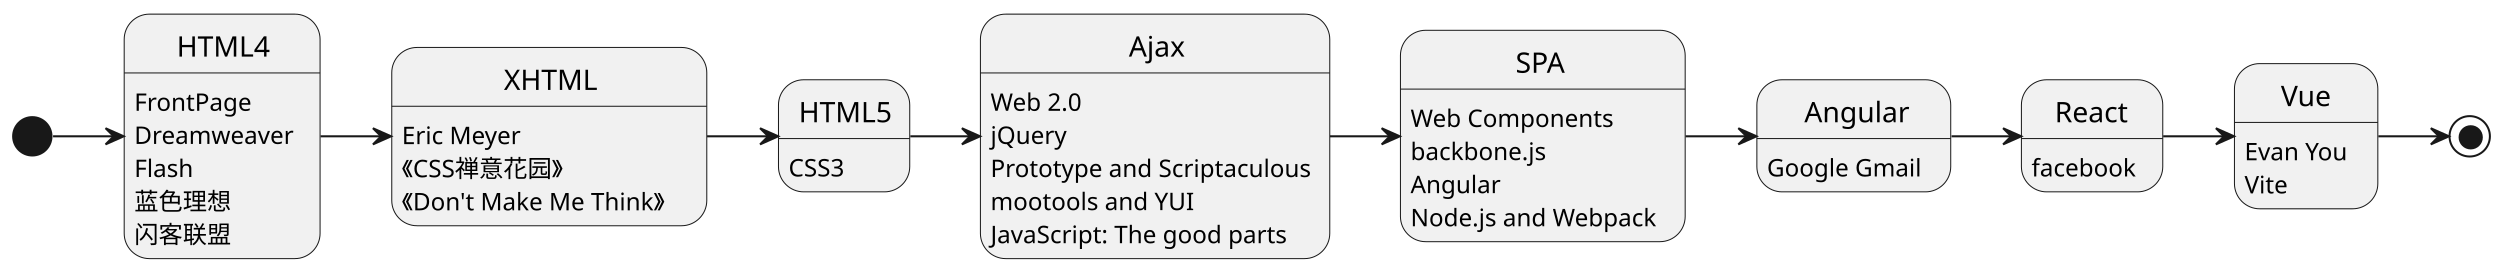
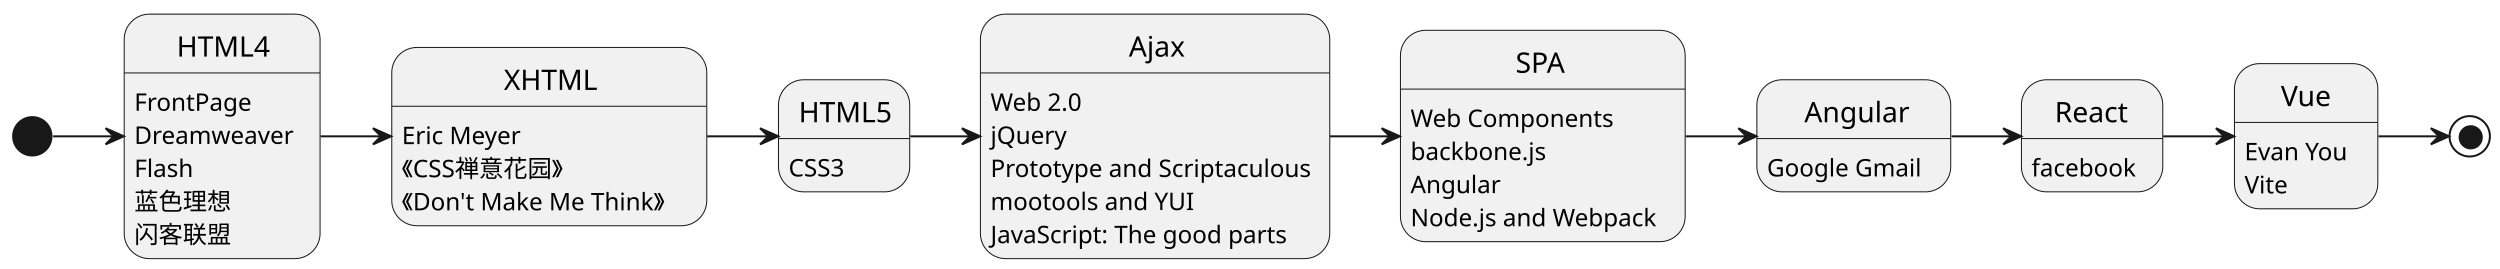
- <svg xmlns="http://www.w3.org/2000/svg" contentStyleType="text/css" height="81.179px" preserveAspectRatio="none" style="width:750px;height:81px;background:#FFFFFF;" version="1.1" viewBox="0 0 750 81" width="750.606px" zoomAndPan="magnify">
+ <svg xmlns="http://www.w3.org/2000/svg" contentStyleType="text/css" height="103.909px" preserveAspectRatio="none" style="width:960px;height:103px;background:#FFFFFF;" version="1.1" viewBox="0 0 960 103" width="960.775px" zoomAndPan="magnify">
  <defs />
  <g>
-     <ellipse cx="9.693" cy="40.893" fill="#181818" rx="6.058" ry="6.058" style="stroke:none;stroke-width:0.606;" />
+     <ellipse cx="12.407" cy="52.343" fill="#181818" rx="7.754" ry="7.754" style="stroke:none;stroke-width:0.775;" />
    <g id="HTML4">
-       <rect fill="#F1F1F1" height="73.342" rx="7.573" ry="7.573" style="stroke:#181818;stroke-width:0.303;" width="58.764" x="37.258" y="4.241" />
-       <line style="stroke:#181818;stroke-width:0.303;" x1="37.258" x2="96.022" y1="21.882" y2="21.882" />
-       <text fill="#000000" font-family="sans-serif" font-size="8.481" lengthAdjust="spacing" textLength="27.262" x="53.009" y="16.989">HTML4</text>
-       <text fill="#000000" font-family="sans-serif" font-size="7.27" lengthAdjust="spacing" textLength="34.532" x="40.287" y="33.242">FrontPage</text>
-       <text fill="#000000" font-family="sans-serif" font-size="7.27" lengthAdjust="spacing" textLength="46.648" x="40.287" y="43.171">Dreamweaver</text>
-       <text fill="#000000" font-family="sans-serif" font-size="7.27" lengthAdjust="spacing" textLength="18.78" x="40.287" y="53.099">Flash</text>
-       <text fill="#000000" font-family="sans-serif" font-size="7.27" lengthAdjust="spacing" textLength="29.079" x="40.287" y="63.028">蓝色理想</text>
-       <text fill="#000000" font-family="sans-serif" font-size="7.27" lengthAdjust="spacing" textLength="29.079" x="40.287" y="72.956">闪客联盟</text>
+       <rect fill="#F1F1F1" height="93.878" rx="9.693" ry="9.693" style="stroke:#181818;stroke-width:0.388;" width="75.218" x="47.69" y="5.428" />
+       <line style="stroke:#181818;stroke-width:0.388;" x1="47.69" x2="122.908" y1="28.009" y2="28.009" />
+       <text fill="#000000" font-family="sans-serif" font-size="10.856" lengthAdjust="spacing" textLength="34.895" x="67.851" y="21.747">HTML4</text>
+       <text fill="#000000" font-family="sans-serif" font-size="9.305" lengthAdjust="spacing" textLength="44.2" x="51.567" y="42.55">FrontPage</text>
+       <text fill="#000000" font-family="sans-serif" font-size="9.305" lengthAdjust="spacing" textLength="59.709" x="51.567" y="55.259">Dreamweaver</text>
+       <text fill="#000000" font-family="sans-serif" font-size="9.305" lengthAdjust="spacing" textLength="24.039" x="51.567" y="67.967">Flash</text>
+       <text fill="#000000" font-family="sans-serif" font-size="9.305" lengthAdjust="spacing" textLength="37.221" x="51.567" y="80.676">蓝色理想</text>
+       <text fill="#000000" font-family="sans-serif" font-size="9.305" lengthAdjust="spacing" textLength="37.221" x="51.567" y="93.384">闪客联盟</text>
    </g>
    <g id="XHTML">
-       <rect fill="#F1F1F1" height="53.485" rx="7.573" ry="7.573" style="stroke:#181818;stroke-width:0.303;" width="94.507" x="117.528" y="14.237" />
-       <line style="stroke:#181818;stroke-width:0.303;" x1="117.528" x2="212.036" y1="31.878" y2="31.878" />
-       <text fill="#000000" font-family="sans-serif" font-size="8.481" lengthAdjust="spacing" textLength="27.262" x="151.151" y="26.985">XHTML</text>
-       <text fill="#000000" font-family="sans-serif" font-size="7.27" lengthAdjust="spacing" textLength="33.926" x="120.557" y="43.238">Eric Meyer</text>
-       <text fill="#000000" font-family="sans-serif" font-size="7.27" lengthAdjust="spacing" textLength="58.764" x="120.557" y="53.167">《CSS禅意花园》</text>
-       <text fill="#000000" font-family="sans-serif" font-size="7.27" lengthAdjust="spacing" textLength="82.391" x="120.557" y="63.095">《Don't Make Me Think》</text>
+       <rect fill="#F1F1F1" height="68.461" rx="9.693" ry="9.693" style="stroke:#181818;stroke-width:0.388;" width="120.969" x="150.436" y="18.223" />
+       <line style="stroke:#181818;stroke-width:0.388;" x1="150.436" x2="271.406" y1="40.804" y2="40.804" />
+       <text fill="#000000" font-family="sans-serif" font-size="10.856" lengthAdjust="spacing" textLength="34.895" x="193.473" y="34.541">XHTML</text>
+       <text fill="#000000" font-family="sans-serif" font-size="9.305" lengthAdjust="spacing" textLength="43.425" x="154.313" y="55.345">Eric Meyer</text>
+       <text fill="#000000" font-family="sans-serif" font-size="9.305" lengthAdjust="spacing" textLength="75.218" x="154.313" y="68.054">《CSS禅意花园》</text>
+       <text fill="#000000" font-family="sans-serif" font-size="9.305" lengthAdjust="spacing" textLength="105.46" x="154.313" y="80.762">《Don't Make Me Think》</text>
    </g>
    <g id="HTML5">
-       <rect fill="#F1F1F1" height="33.628" rx="7.573" ry="7.573" style="stroke:#181818;stroke-width:0.303;" width="39.378" x="233.542" y="23.93" />
-       <line style="stroke:#181818;stroke-width:0.303;" x1="233.542" x2="272.92" y1="41.571" y2="41.571" />
-       <text fill="#000000" font-family="sans-serif" font-size="8.481" lengthAdjust="spacing" textLength="27.262" x="239.6" y="36.678">HTML5</text>
-       <text fill="#000000" font-family="sans-serif" font-size="7.27" lengthAdjust="spacing" textLength="19.386" x="236.571" y="52.931">CSS3</text>
+       <rect fill="#F1F1F1" height="43.044" rx="9.693" ry="9.693" style="stroke:#181818;stroke-width:0.388;" width="50.404" x="298.934" y="30.63" />
+       <line style="stroke:#181818;stroke-width:0.388;" x1="298.934" x2="349.338" y1="53.211" y2="53.211" />
+       <text fill="#000000" font-family="sans-serif" font-size="10.856" lengthAdjust="spacing" textLength="34.895" x="306.688" y="46.949">HTML5</text>
+       <text fill="#000000" font-family="sans-serif" font-size="9.305" lengthAdjust="spacing" textLength="24.814" x="302.811" y="67.752">CSS3</text>
    </g>
    <g id="Ajax">
-       <rect fill="#F1F1F1" height="73.342" rx="7.573" ry="7.573" style="stroke:#181818;stroke-width:0.303;" width="104.806" x="294.124" y="4.241" />
-       <line style="stroke:#181818;stroke-width:0.303;" x1="294.124" x2="398.93" y1="21.882" y2="21.882" />
-       <text fill="#000000" font-family="sans-serif" font-size="8.481" lengthAdjust="spacing" textLength="15.751" x="338.651" y="16.989">Ajax</text>
-       <text fill="#000000" font-family="sans-serif" font-size="7.27" lengthAdjust="spacing" textLength="27.262" x="297.153" y="33.242">Web 2.0</text>
-       <text fill="#000000" font-family="sans-serif" font-size="7.27" lengthAdjust="spacing" textLength="21.204" x="297.153" y="43.171">jQuery</text>
-       <text fill="#000000" font-family="sans-serif" font-size="7.27" lengthAdjust="spacing" textLength="92.69" x="297.153" y="53.099">Prototype and Scriptaculous</text>
-       <text fill="#000000" font-family="sans-serif" font-size="7.27" lengthAdjust="spacing" textLength="59.37" x="297.153" y="63.028">mootools and YUI</text>
-       <text fill="#000000" font-family="sans-serif" font-size="7.27" lengthAdjust="spacing" textLength="87.843" x="297.153" y="72.956">JavaScript: The good parts</text>
+       <rect fill="#F1F1F1" height="93.878" rx="9.693" ry="9.693" style="stroke:#181818;stroke-width:0.388;" width="134.152" x="376.478" y="5.428" />
+       <line style="stroke:#181818;stroke-width:0.388;" x1="376.478" x2="510.63" y1="28.009" y2="28.009" />
+       <text fill="#000000" font-family="sans-serif" font-size="10.856" lengthAdjust="spacing" textLength="20.162" x="433.473" y="21.747">Ajax</text>
+       <text fill="#000000" font-family="sans-serif" font-size="9.305" lengthAdjust="spacing" textLength="34.895" x="380.355" y="42.55">Web 2.0</text>
+       <text fill="#000000" font-family="sans-serif" font-size="9.305" lengthAdjust="spacing" textLength="27.14" x="380.355" y="55.259">jQuery</text>
+       <text fill="#000000" font-family="sans-serif" font-size="9.305" lengthAdjust="spacing" textLength="118.643" x="380.355" y="67.967">Prototype and Scriptaculous</text>
+       <text fill="#000000" font-family="sans-serif" font-size="9.305" lengthAdjust="spacing" textLength="75.993" x="380.355" y="80.676">mootools and YUI</text>
+       <text fill="#000000" font-family="sans-serif" font-size="9.305" lengthAdjust="spacing" textLength="112.439" x="380.355" y="93.384">JavaScript: The good parts</text>
    </g>
    <g id="SPA">
-       <rect fill="#F1F1F1" height="63.414" rx="7.573" ry="7.573" style="stroke:#181818;stroke-width:0.303;" width="85.42" x="420.133" y="9.087" />
-       <line style="stroke:#181818;stroke-width:0.303;" x1="420.133" x2="505.553" y1="26.729" y2="26.729" />
-       <text fill="#000000" font-family="sans-serif" font-size="8.481" lengthAdjust="spacing" textLength="16.357" x="454.665" y="21.836">SPA</text>
-       <text fill="#000000" font-family="sans-serif" font-size="7.27" lengthAdjust="spacing" textLength="60.582" x="423.162" y="38.089">Web Components</text>
-       <text fill="#000000" font-family="sans-serif" font-size="7.27" lengthAdjust="spacing" textLength="40.59" x="423.162" y="48.017">backbone.js</text>
-       <text fill="#000000" font-family="sans-serif" font-size="7.27" lengthAdjust="spacing" textLength="25.444" x="423.162" y="57.946">Angular</text>
-       <text fill="#000000" font-family="sans-serif" font-size="7.27" lengthAdjust="spacing" textLength="73.304" x="423.162" y="67.874">Node.js and Webpack</text>
+       <rect fill="#F1F1F1" height="81.169" rx="9.693" ry="9.693" style="stroke:#181818;stroke-width:0.388;" width="109.338" x="537.771" y="11.632" />
+       <line style="stroke:#181818;stroke-width:0.388;" x1="537.771" x2="647.108" y1="34.213" y2="34.213" />
+       <text fill="#000000" font-family="sans-serif" font-size="10.856" lengthAdjust="spacing" textLength="20.937" x="581.971" y="27.95">SPA</text>
+       <text fill="#000000" font-family="sans-serif" font-size="9.305" lengthAdjust="spacing" textLength="77.544" x="541.648" y="48.754">Web Components</text>
+       <text fill="#000000" font-family="sans-serif" font-size="9.305" lengthAdjust="spacing" textLength="51.955" x="541.648" y="61.462">backbone.js</text>
+       <text fill="#000000" font-family="sans-serif" font-size="9.305" lengthAdjust="spacing" textLength="32.569" x="541.648" y="74.171">Angular</text>
+       <text fill="#000000" font-family="sans-serif" font-size="9.305" lengthAdjust="spacing" textLength="93.829" x="541.648" y="86.879">Node.js and Webpack</text>
    </g>
    <g id="Angular">
-       <rect fill="#F1F1F1" height="33.628" rx="7.573" ry="7.573" style="stroke:#181818;stroke-width:0.303;" width="58.158" x="527.06" y="23.93" />
-       <line style="stroke:#181818;stroke-width:0.303;" x1="527.06" x2="585.218" y1="41.571" y2="41.571" />
-       <text fill="#000000" font-family="sans-serif" font-size="8.481" lengthAdjust="spacing" textLength="29.685" x="541.296" y="36.678">Angular</text>
-       <text fill="#000000" font-family="sans-serif" font-size="7.27" lengthAdjust="spacing" textLength="46.042" x="530.089" y="52.931">Google Gmail</text>
+       <rect fill="#F1F1F1" height="43.044" rx="9.693" ry="9.693" style="stroke:#181818;stroke-width:0.388;" width="74.443" x="674.636" y="30.63" />
+       <line style="stroke:#181818;stroke-width:0.388;" x1="674.636" x2="749.079" y1="53.211" y2="53.211" />
+       <text fill="#000000" font-family="sans-serif" font-size="10.856" lengthAdjust="spacing" textLength="37.997" x="692.86" y="46.949">Angular</text>
+       <text fill="#000000" font-family="sans-serif" font-size="9.305" lengthAdjust="spacing" textLength="58.934" x="678.514" y="67.752">Google Gmail</text>
    </g>
    <g id="React">
-       <rect fill="#F1F1F1" height="33.628" rx="7.573" ry="7.573" style="stroke:#181818;stroke-width:0.303;" width="42.407" x="606.422" y="23.93" />
-       <line style="stroke:#181818;stroke-width:0.303;" x1="606.422" x2="648.829" y1="41.571" y2="41.571" />
-       <text fill="#000000" font-family="sans-serif" font-size="8.481" lengthAdjust="spacing" textLength="22.415" x="616.418" y="36.678">React</text>
-       <text fill="#000000" font-family="sans-serif" font-size="7.27" lengthAdjust="spacing" textLength="30.291" x="609.451" y="52.931">facebook</text>
+       <rect fill="#F1F1F1" height="43.044" rx="9.693" ry="9.693" style="stroke:#181818;stroke-width:0.388;" width="54.281" x="776.22" y="30.63" />
+       <line style="stroke:#181818;stroke-width:0.388;" x1="776.22" x2="830.501" y1="53.211" y2="53.211" />
+       <text fill="#000000" font-family="sans-serif" font-size="10.856" lengthAdjust="spacing" textLength="28.691" x="789.014" y="46.949">React</text>
+       <text fill="#000000" font-family="sans-serif" font-size="9.305" lengthAdjust="spacing" textLength="38.772" x="780.097" y="67.752">facebook</text>
    </g>
    <g id="Vue">
-       <rect fill="#F1F1F1" height="43.557" rx="7.573" ry="7.573" style="stroke:#181818;stroke-width:0.303;" width="43.013" x="670.335" y="19.083" />
-       <line style="stroke:#181818;stroke-width:0.303;" x1="670.335" x2="713.348" y1="36.725" y2="36.725" />
-       <text fill="#000000" font-family="sans-serif" font-size="8.481" lengthAdjust="spacing" textLength="15.145" x="684.269" y="31.832">Vue</text>
-       <text fill="#000000" font-family="sans-serif" font-size="7.27" lengthAdjust="spacing" textLength="30.897" x="673.364" y="48.085">Evan You</text>
-       <text fill="#000000" font-family="sans-serif" font-size="7.27" lengthAdjust="spacing" textLength="12.116" x="673.364" y="58.013">Vite</text>
+       <rect fill="#F1F1F1" height="55.752" rx="9.693" ry="9.693" style="stroke:#181818;stroke-width:0.388;" width="55.056" x="858.029" y="24.427" />
+       <line style="stroke:#181818;stroke-width:0.388;" x1="858.029" x2="913.086" y1="47.008" y2="47.008" />
+       <text fill="#000000" font-family="sans-serif" font-size="10.856" lengthAdjust="spacing" textLength="19.386" x="875.864" y="40.745">Vue</text>
+       <text fill="#000000" font-family="sans-serif" font-size="9.305" lengthAdjust="spacing" textLength="39.548" x="861.906" y="61.549">Evan You</text>
+       <text fill="#000000" font-family="sans-serif" font-size="9.305" lengthAdjust="spacing" textLength="15.509" x="861.906" y="74.257">Vite</text>
    </g>
-     <ellipse cx="740.913" cy="40.893" fill="none" rx="6.058" ry="6.058" style="stroke:#181818;stroke-width:0.606;" />
-     <ellipse cx="741.216" cy="41.196" fill="#181818" rx="3.635" ry="3.635" style="stroke:none;stroke-width:0.606;" />
+     <ellipse cx="948.368" cy="52.343" fill="none" rx="7.754" ry="7.754" style="stroke:#181818;stroke-width:0.775;" />
+     <ellipse cx="948.756" cy="52.73" fill="#181818" rx="4.653" ry="4.653" style="stroke:none;stroke-width:0.775;" />
    <g id="link_*start*_HTML4">
-       <path d="M15.921,40.893 C21.937,40.893 27.958,40.893 33.974,40.893 " fill="none" id="*start*-to-HTML4" style="stroke:#181818;stroke-width:0.606;" />
-       <polygon fill="#181818" points="37.118,40.893,31.666,38.469,34.089,40.893,31.666,43.316,37.118,40.893" style="stroke:#181818;stroke-width:0.606;" />
+       <path d="M20.379,52.343 C28.079,52.343 35.787,52.343 43.487,52.343 " fill="none" id="*start*-to-HTML4" style="stroke:#181818;stroke-width:0.775;" />
+       <polygon fill="#181818" points="47.511,52.343,40.532,49.241,43.634,52.343,40.532,55.444,47.511,52.343" style="stroke:#181818;stroke-width:0.775;" />
    </g>
    <g id="link_HTML4_XHTML">
-       <path d="M96.161,40.893 C102.171,40.893 108.18,40.893 114.19,40.893 " fill="none" id="HTML4-to-XHTML" style="stroke:#181818;stroke-width:0.606;" />
-       <polygon fill="#181818" points="117.334,40.893,111.882,38.469,114.305,40.893,111.882,43.316,117.334,40.893" style="stroke:#181818;stroke-width:0.606;" />
+       <path d="M123.086,52.343 C130.779,52.343 138.471,52.343 146.163,52.343 " fill="none" id="HTML4-to-XHTML" style="stroke:#181818;stroke-width:0.775;" />
+       <polygon fill="#181818" points="150.188,52.343,143.209,49.241,146.311,52.343,143.209,55.444,150.188,52.343" style="stroke:#181818;stroke-width:0.775;" />
    </g>
    <g id="link_XHTML_HTML5">
-       <path d="M212.114,40.893 C218.179,40.893 224.243,40.893 230.307,40.893 " fill="none" id="XHTML-to-HTML5" style="stroke:#181818;stroke-width:0.606;" />
-       <polygon fill="#181818" points="233.475,40.893,228.023,38.469,230.446,40.893,228.023,43.316,233.475,40.893" style="stroke:#181818;stroke-width:0.606;" />
+       <path d="M271.506,52.343 C279.269,52.343 287.031,52.343 294.793,52.343 " fill="none" id="XHTML-to-HTML5" style="stroke:#181818;stroke-width:0.775;" />
+       <polygon fill="#181818" points="298.849,52.343,291.87,49.241,294.971,52.343,291.87,55.444,298.849,52.343" style="stroke:#181818;stroke-width:0.775;" />
    </g>
    <g id="link_HTML5_Ajax">
-       <path d="M273.096,40.893 C279.039,40.893 284.982,40.893 290.925,40.893 " fill="none" id="HTML5-to-Ajax" style="stroke:#181818;stroke-width:0.606;" />
-       <polygon fill="#181818" points="294.033,40.893,288.58,38.469,291.004,40.893,288.58,43.316,294.033,40.893" style="stroke:#181818;stroke-width:0.606;" />
+       <path d="M349.562,52.343 C357.17,52.343 364.777,52.343 372.384,52.343 " fill="none" id="HTML5-to-Ajax" style="stroke:#181818;stroke-width:0.775;" />
+       <polygon fill="#181818" points="376.362,52.343,369.383,49.241,372.485,52.343,369.383,55.444,376.362,52.343" style="stroke:#181818;stroke-width:0.775;" />
    </g>
    <g id="link_Ajax_SPA">
-       <path d="M399.002,40.893 C404.952,40.893 410.895,40.893 416.844,40.893 " fill="none" id="Ajax-to-SPA" style="stroke:#181818;stroke-width:0.606;" />
-       <polygon fill="#181818" points="419.952,40.893,414.499,38.469,416.923,40.893,414.499,43.316,419.952,40.893" style="stroke:#181818;stroke-width:0.606;" />
+       <path d="M510.723,52.343 C518.338,52.343 525.945,52.343 533.56,52.343 " fill="none" id="Ajax-to-SPA" style="stroke:#181818;stroke-width:0.775;" />
+       <polygon fill="#181818" points="537.538,52.343,530.559,49.241,533.661,52.343,530.559,55.444,537.538,52.343" style="stroke:#181818;stroke-width:0.775;" />
    </g>
    <g id="link_SPA_Angular">
-       <path d="M505.662,40.893 C511.708,40.893 517.754,40.893 523.801,40.893 " fill="none" id="SPA-to-Angular" style="stroke:#181818;stroke-width:0.606;" />
-       <polygon fill="#181818" points="526.957,40.893,521.504,38.469,523.928,40.893,521.504,43.316,526.957,40.893" style="stroke:#181818;stroke-width:0.606;" />
+       <path d="M647.248,52.343 C654.987,52.343 662.726,52.343 670.465,52.343 " fill="none" id="SPA-to-Angular" style="stroke:#181818;stroke-width:0.775;" />
+       <polygon fill="#181818" points="674.505,52.343,667.526,49.241,670.628,52.343,667.526,55.444,674.505,52.343" style="stroke:#181818;stroke-width:0.775;" />
    </g>
    <g id="link_Angular_React">
-       <path d="M585.46,40.893 C591.397,40.893 597.334,40.893 603.271,40.893 " fill="none" id="Angular-to-React" style="stroke:#181818;stroke-width:0.606;" />
-       <polygon fill="#181818" points="606.379,40.893,600.927,38.469,603.35,40.893,600.927,43.316,606.379,40.893" style="stroke:#181818;stroke-width:0.606;" />
+       <path d="M749.389,52.343 C756.989,52.343 764.588,52.343 772.187,52.343 " fill="none" id="Angular-to-React" style="stroke:#181818;stroke-width:0.775;" />
+       <polygon fill="#181818" points="776.165,52.343,769.186,49.241,772.288,52.343,769.186,55.444,776.165,52.343" style="stroke:#181818;stroke-width:0.775;" />
    </g>
    <g id="link_React_Vue">
-       <path d="M648.95,40.893 C654.99,40.893 661.03,40.893 667.07,40.893 " fill="none" id="React-to-Vue" style="stroke:#181818;stroke-width:0.606;" />
-       <polygon fill="#181818" points="670.226,40.893,664.774,38.469,667.197,40.893,664.774,43.316,670.226,40.893" style="stroke:#181818;stroke-width:0.606;" />
+       <path d="M830.656,52.343 C838.387,52.343 846.118,52.343 853.849,52.343 " fill="none" id="React-to-Vue" style="stroke:#181818;stroke-width:0.775;" />
+       <polygon fill="#181818" points="857.889,52.343,850.91,49.241,854.012,52.343,850.91,55.444,857.889,52.343" style="stroke:#181818;stroke-width:0.775;" />
    </g>
    <g id="link_Vue_*end*">
-       <path d="M713.5,40.893 C719.521,40.893 725.537,40.893 731.553,40.893 " fill="none" id="Vue-to-*end*" style="stroke:#181818;stroke-width:0.606;" />
-       <polygon fill="#181818" points="734.703,40.893,729.251,38.469,731.674,40.893,729.251,43.316,734.703,40.893" style="stroke:#181818;stroke-width:0.606;" />
+       <path d="M913.279,52.343 C920.987,52.343 928.688,52.343 936.388,52.343 " fill="none" id="Vue-to-*end*" style="stroke:#181818;stroke-width:0.775;" />
+       <polygon fill="#181818" points="940.42,52.343,933.441,49.241,936.543,52.343,933.441,55.444,940.42,52.343" style="stroke:#181818;stroke-width:0.775;" />
    </g>
  </g>
</svg>
